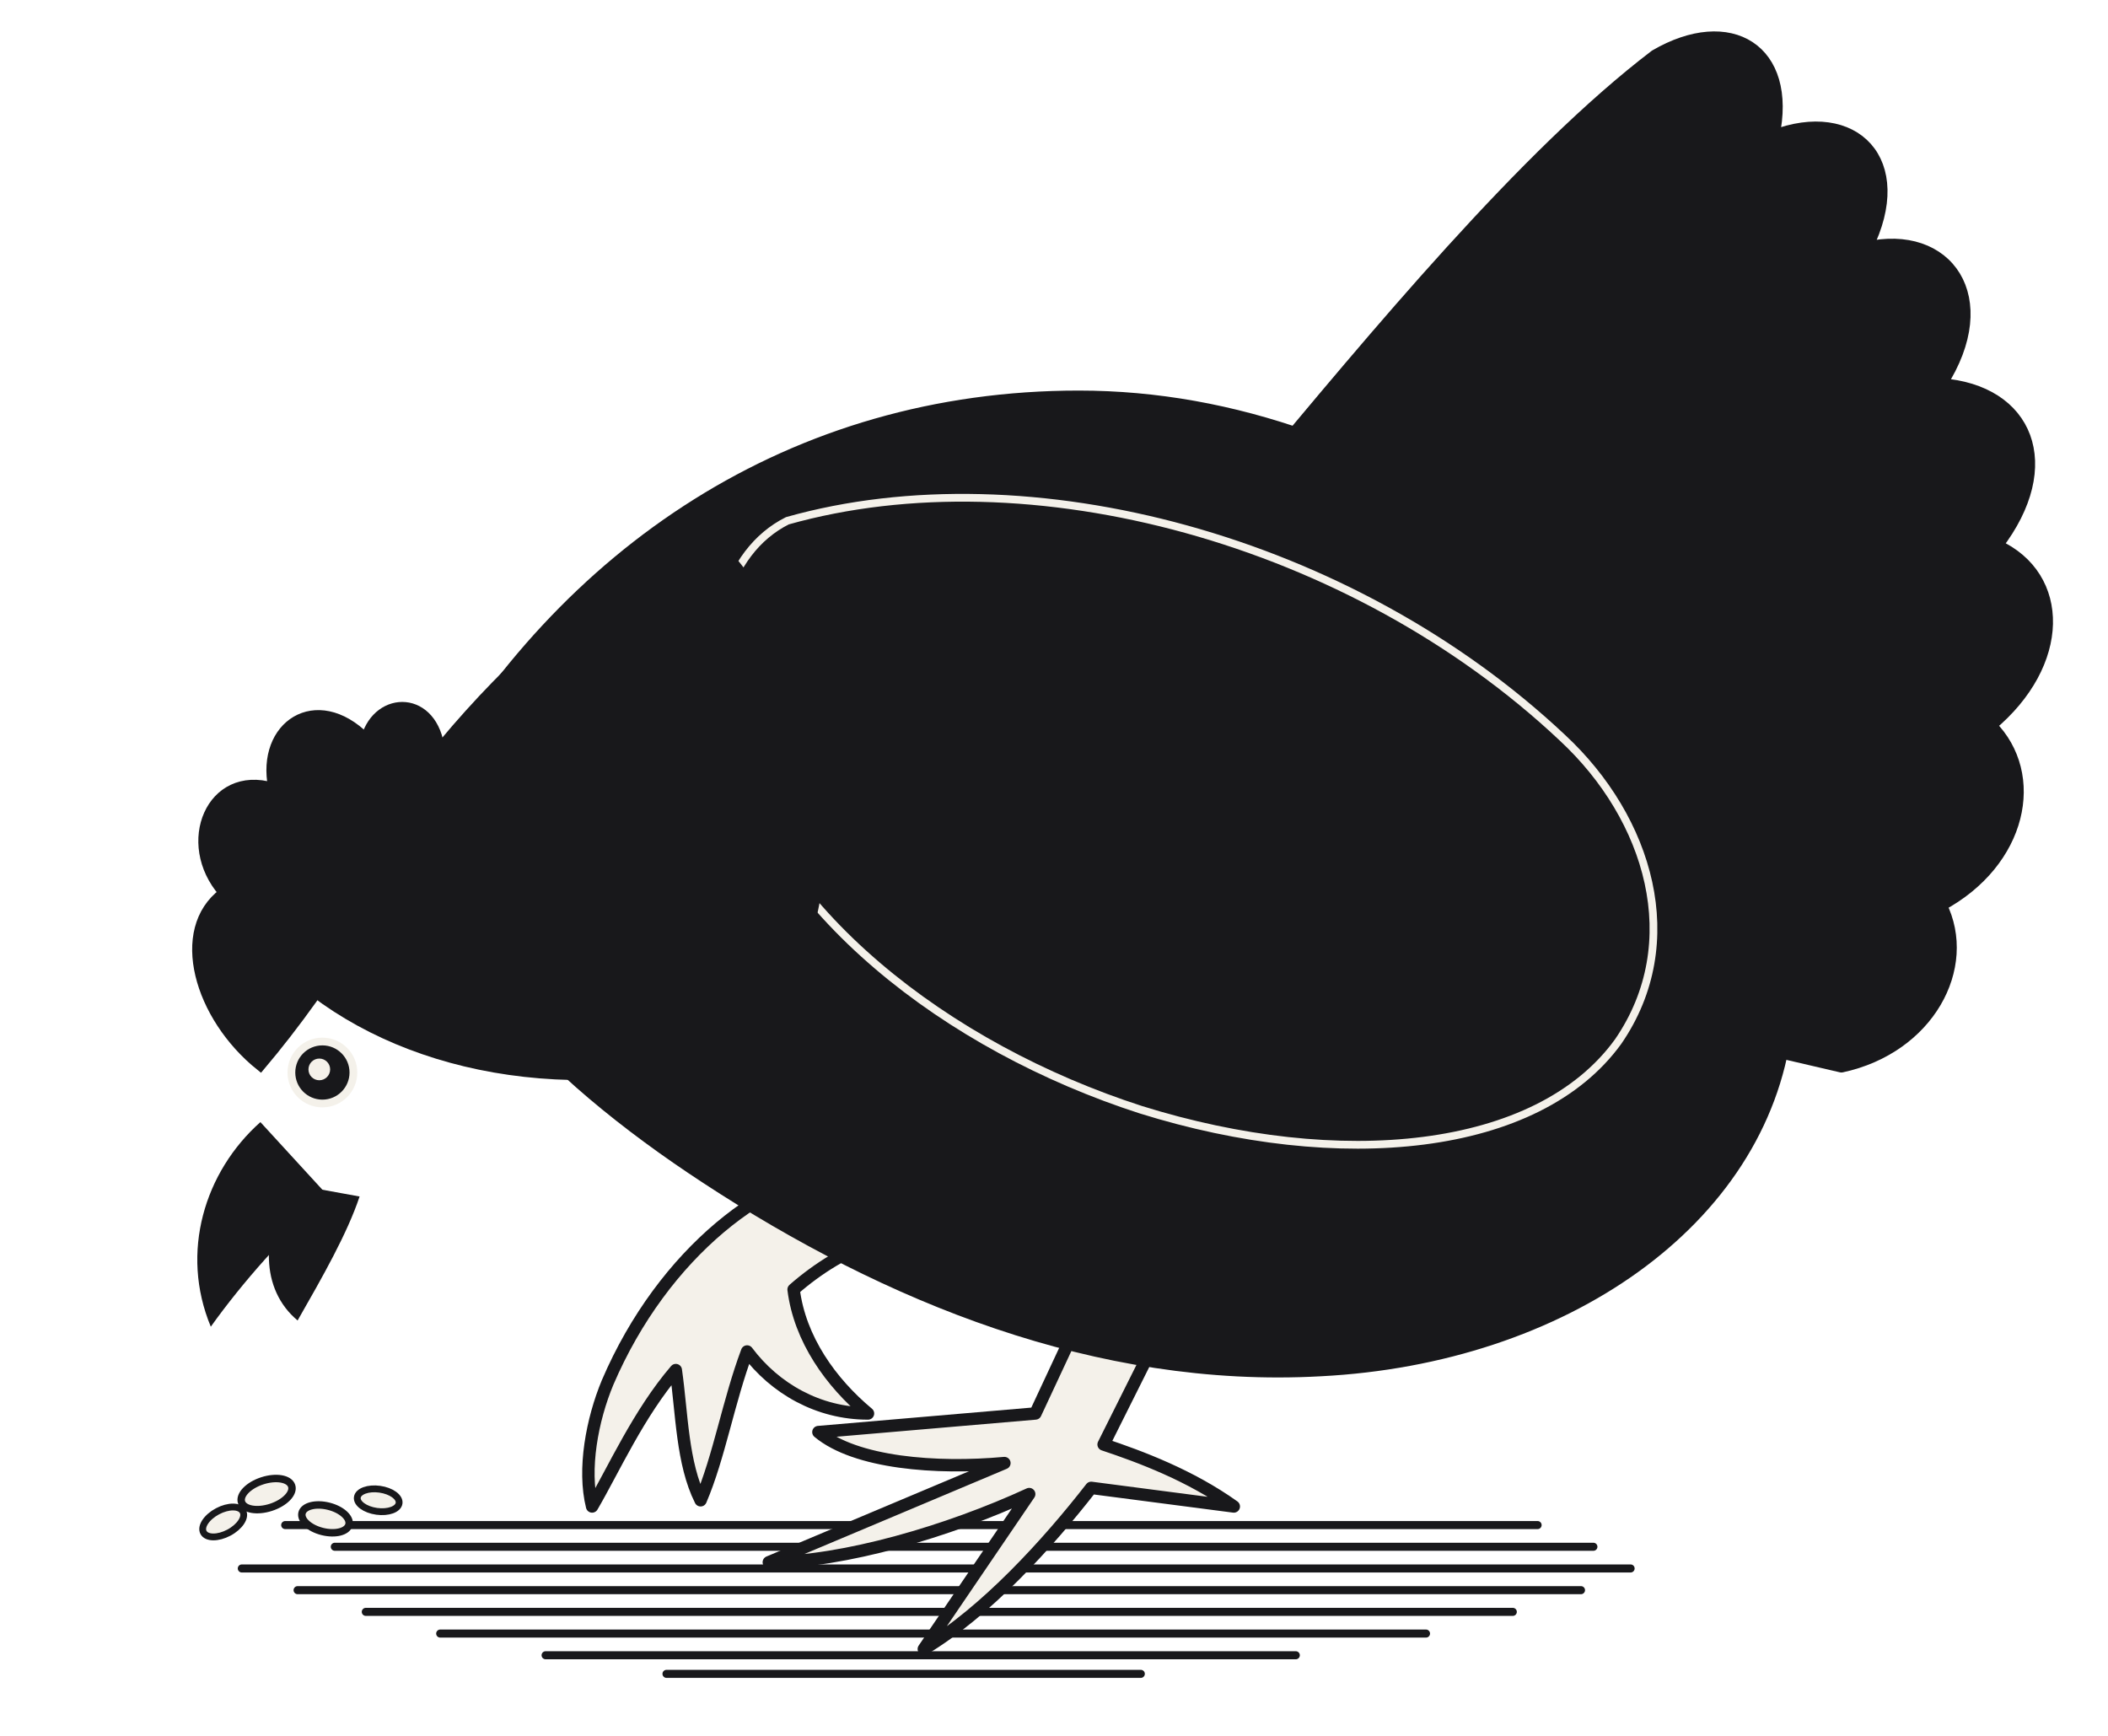
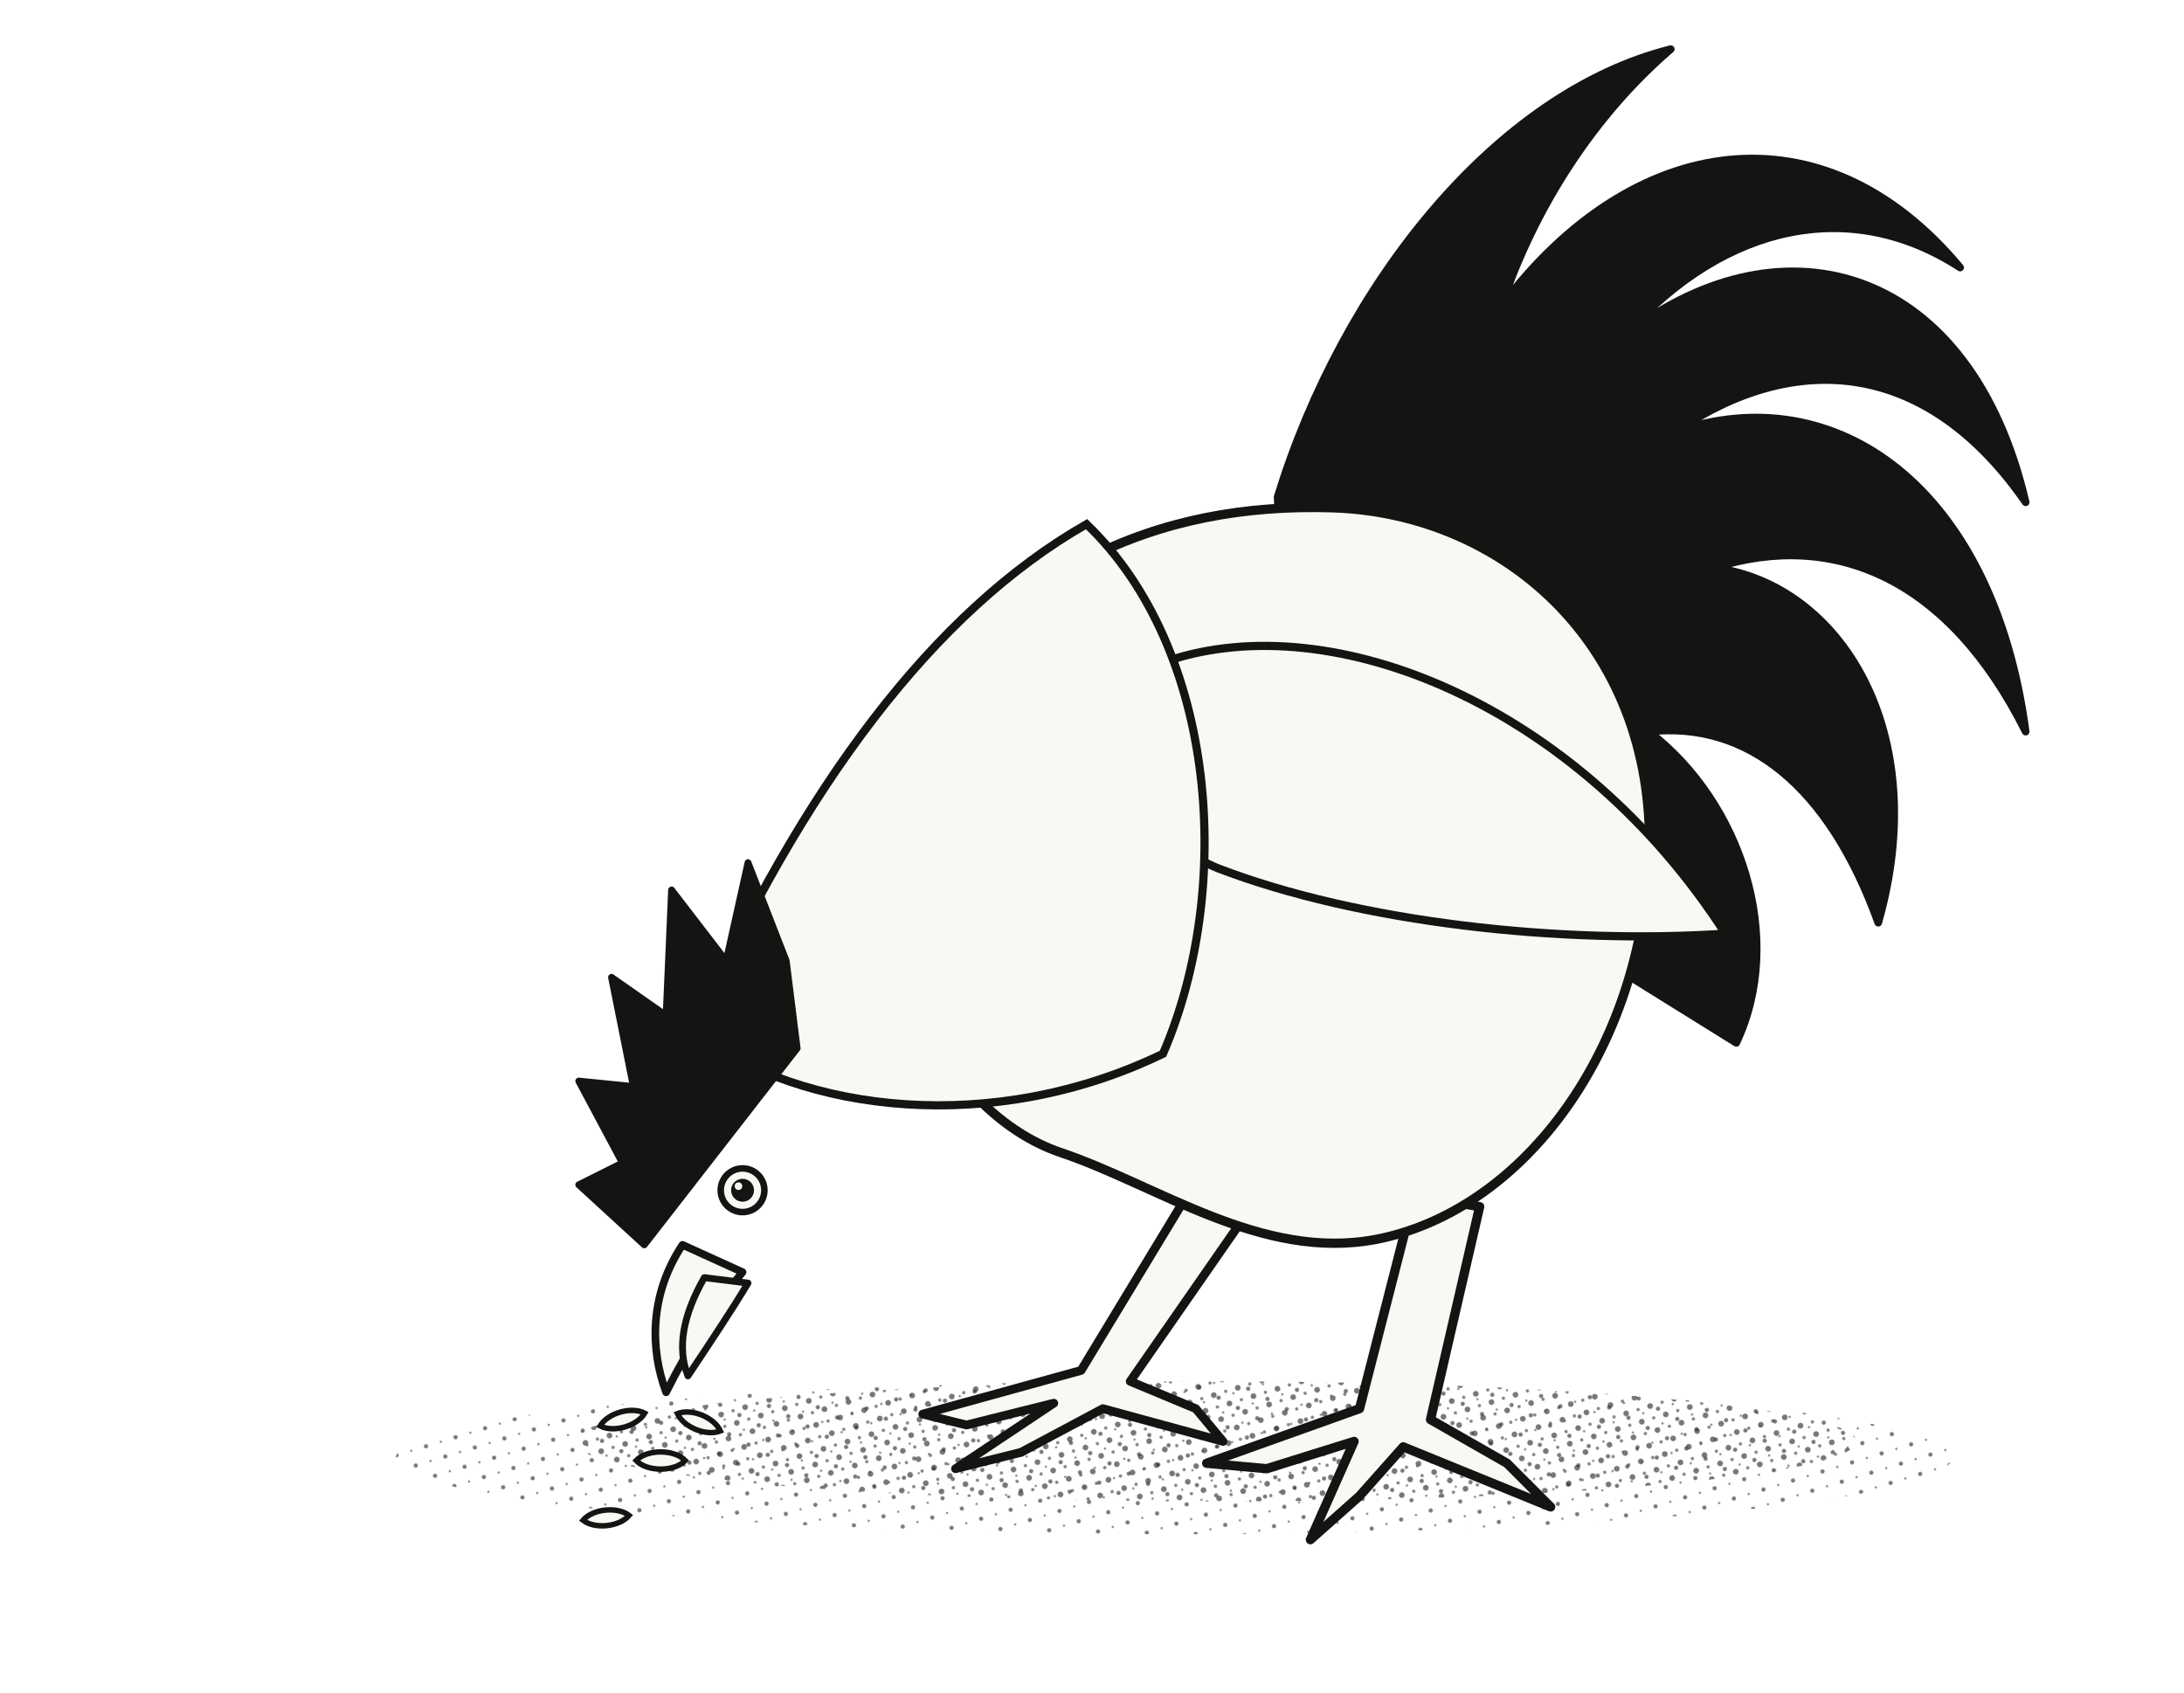
- <svg xmlns="http://www.w3.org/2000/svg" viewBox="0 0 680 560" fill="none">
+ <svg xmlns="http://www.w3.org/2000/svg" viewBox="0 0 800 620" fill="none">
  <defs>
-     <pattern id="halftone-dense" width="6" height="6" patternUnits="userSpaceOnUse" patternTransform="rotate(32)">
-       <circle cx="2" cy="2" r="1.75" fill="#18181B" />
-       <circle cx="5" cy="5" r="1.15" fill="#18181B" />
+     <pattern id="stipple-heavy" width="4.5" height="4.5" patternUnits="userSpaceOnUse" patternTransform="rotate(28)">
+       <circle cx="1.5" cy="1.5" r="1.45" fill="#141413" />
+       <circle cx="3.8" cy="3.8" r="1.15" fill="#141413" />
    </pattern>
-     <pattern id="halftone-mid" width="7" height="7" patternUnits="userSpaceOnUse" patternTransform="rotate(32)">
-       <circle cx="2.5" cy="2.5" r="1.3" fill="#18181B" />
-       <circle cx="6" cy="6" r="0.75" fill="#27272A" />
+     <pattern id="stipple-dense" width="5.5" height="5.5" patternUnits="userSpaceOnUse" patternTransform="rotate(28)">
+       <circle cx="1.8" cy="1.8" r="1.25" fill="#141413" />
+       <circle cx="4.5" cy="4.5" r="0.85" fill="#141413" />
    </pattern>
-     <pattern id="halftone-light" width="8" height="8" patternUnits="userSpaceOnUse" patternTransform="rotate(32)">
-       <circle cx="3" cy="3" r="0.95" fill="#27272A" />
+     <pattern id="stipple-mid" width="6.5" height="6.5" patternUnits="userSpaceOnUse" patternTransform="rotate(28)">
+       <circle cx="2" cy="2" r="1.05" fill="#141413" />
+       <circle cx="5.2" cy="5.2" r="0.6" fill="#27272A" />
    </pattern>
-     <pattern id="engraving-hatch" width="8" height="8" patternUnits="userSpaceOnUse" patternTransform="rotate(-24)">
-       <line x1="0" y1="2" x2="8" y2="2" stroke="#18181B" stroke-width="1.3" />
-       <line x1="0" y1="6" x2="8" y2="6" stroke="#18181B" stroke-width="0.9" stroke-dasharray="5 2" />
+     <pattern id="stipple-light" width="8" height="8" patternUnits="userSpaceOnUse" patternTransform="rotate(28)">
+       <circle cx="2.5" cy="2.5" r="0.78" fill="#27272A" />
+       <circle cx="6.5" cy="6.5" r="0.42" fill="#3F3F46" />
+     </pattern>
+     <pattern id="engraving-lines" width="6" height="6" patternUnits="userSpaceOnUse" patternTransform="rotate(-22)">
+       <line x1="0" y1="1.5" x2="6" y2="1.5" stroke="#141413" stroke-width="1.3" />
+       <line x1="0" y1="4.5" x2="6" y2="4.5" stroke="#141413" stroke-width="0.85" stroke-dasharray="4 1.5" />
    </pattern>
  </defs>
-   <g id="chicken-mascot-artwork">
-     <g id="ground-engraving">
-       <path d="M92 492 H496 M108 499 H514 M78 506 H526 M96 513 H510 M118 520 H488 M142 527 H460 M176 534 H418 M215 540 H368" stroke="#18181B" stroke-width="2.6" stroke-linecap="round" />
+   <g id="rooster-mascot-artwork">
+     <g id="ground-stipple-bed">
+       <ellipse cx="445" cy="528" rx="235" ry="22" fill="url(#stipple-mid)" opacity="0.58" />
+       <ellipse cx="430" cy="534" rx="285" ry="28" fill="url(#stipple-light)" opacity="0.62" />
    </g>
-     <g id="grain-01" transform="translate(86, 482)">
-       <ellipse cx="0" cy="0" rx="8.5" ry="4.5" transform="rotate(-18)" fill="#F4F1EA" stroke="#18181B" stroke-width="2.4" />
+     <g id="grain-01" transform="translate(242, 535)">
+       <path d="M-9 0 C-5 -4.2 5 -4.2 9 0 C5 4.2 -5 4.2 -9 0 Z" fill="#FAF8F5" stroke="#141413" stroke-width="2" />
    </g>
-     <g id="grain-02" transform="translate(105, 490)">
-       <ellipse cx="0" cy="0" rx="7.8" ry="4.2" transform="rotate(14)" fill="#F4F1EA" stroke="#18181B" stroke-width="2.4" />
+     <g id="grain-02" transform="translate(256, 521)">
+       <path d="M-8.5 0 C-4.5 -3.8 4.5 -3.8 8.5 0 C4.5 3.8 -4.5 3.8 -8.5 0 Z" transform="rotate(22)" fill="#FAF8F5" stroke="#141413" stroke-width="2" />
    </g>
-     <g id="grain-03" transform="translate(72, 491)">
-       <ellipse cx="0" cy="0" rx="7.2" ry="3.9" transform="rotate(-28)" fill="#F4F1EA" stroke="#18181B" stroke-width="2.2" />
+     <g id="grain-03" transform="translate(228, 520)">
+       <path d="M-8.5 0 C-4.5 -3.8 4.5 -3.8 8.5 0 C4.5 3.8 -4.5 3.8 -8.5 0 Z" transform="rotate(-16)" fill="#FAF8F5" stroke="#141413" stroke-width="2" />
    </g>
-     <g id="grain-04" transform="translate(122, 484)">
-       <ellipse cx="0" cy="0" rx="6.8" ry="3.6" transform="rotate(8)" fill="#F4F1EA" stroke="#18181B" stroke-width="2.2" />
+     <g id="grain-04" transform="translate(222, 556)">
+       <path d="M-8.5 0 C-4.5 -3.8 4.5 -3.8 8.5 0 C4.5 3.8 -4.5 3.8 -8.5 0 Z" transform="rotate(-6)" fill="#FAF8F5" stroke="#141413" stroke-width="2" />
    </g>
    <g id="chicken-legs">
-       <path d="M276 376 C248 378 214 404 196 446 C191 458 188 474 191 486 C198 474 206 456 218 442 C220 456 220 472 226 484 C232 470 235 452 241 436 C250 448 264 456 280 456 C268 446 258 432 256 416 C272 402 292 394 316 396 Z" fill="#F4F1EA" stroke="#18181B" stroke-width="4" stroke-linejoin="round" />
-       <path d="M362 396 L334 456 L264 462 C276 472 302 474 324 472 L248 504 C272 504 306 494 332 482 L298 532 C318 520 338 498 352 480 L398 486 C384 476 368 470 356 466 L388 402 Z" fill="#F4F1EA" stroke="#18181B" stroke-width="4" stroke-linejoin="round" />
+       <path d="M442 426 L396 502 L338 518 L354 522 L386 514 L350 538 L374 532 L404 516 L448 528 L438 516 L414 506 L464 434 Z" fill="#FAF8F5" stroke="#141413" stroke-width="3.2" stroke-linejoin="round" />
+       <path d="M518 438 L498 516 L442 536 L464 538 L496 528 L480 564 L498 548 L514 530 L568 552 L552 536 L524 520 L542 442 Z" fill="#FAF8F5" stroke="#141413" stroke-width="3.4" stroke-linejoin="round" />
    </g>
    <g id="chicken-tail">
-       <path d="M404 156 C444 108 492 50 534 18 C558 4 578 16 572 44 C598 34 616 52 602 80 C628 74 644 96 626 124 C654 126 664 150 644 176 C666 186 666 214 642 234 C658 250 652 278 626 292 C636 312 622 338 594 344 L448 310 Z" fill="#18181B" stroke="#18181B" stroke-width="4" stroke-linejoin="round" />
+       <path d="M468 182 C492 104 548 34 612 18 C584 42 562 76 550 112 C598 48 668 38 718 98 C678 72 632 82 596 122 C654 78 722 98 742 184 C706 132 658 128 614 158 C672 138 730 178 742 268 C714 212 672 194 628 208 C674 214 708 268 688 338 C670 288 640 264 604 268 C638 294 654 344 636 382 L472 280 Z" fill="#141413" stroke="#141413" stroke-width="2.8" stroke-linejoin="round" />
    </g>
    <g id="chicken-body">
-       <path d="M138 256 C182 178 256 128 348 128 C398 128 446 146 492 178 C544 214 584 268 576 332 C568 394 504 438 426 442 C354 446 286 418 228 380 C176 346 132 302 138 256 Z" fill="#18181B" stroke="#18181B" stroke-width="4" />
+       <path d="M324 274 C368 208 424 184 488 186 C552 188 608 238 604 316 C600 388 556 444 504 454 C462 462 424 434 388 422 C348 408 314 352 324 274 Z" fill="#FAF8F5" stroke="#141413" stroke-width="3.4" />
      <g id="chicken-wing">
-         <path d="M254 168 C332 146 436 174 504 238 C532 264 544 304 522 336 C496 372 432 378 368 358 C306 338 248 294 234 238 C226 206 234 178 254 168 Z" fill="#18181B" stroke="#F4F1EA" stroke-width="2.5" />
+         <path d="M428 242 C488 222 578 258 632 342 C572 346 498 338 446 318 C412 304 402 264 428 242 Z" fill="#FAF8F5" stroke="#141413" stroke-width="3" />
      </g>
      <g id="chicken-neck">
-         <path d="M226 168 C172 198 122 252 94 316 C128 346 184 358 244 340 C278 292 276 214 226 168 Z" fill="#18181B" />
+         <path d="M398 192 C342 224 294 288 254 378 C294 408 364 416 426 386 C452 326 446 238 398 192 Z" fill="#FAF8F5" stroke="#141413" stroke-width="3" />
        <g id="chicken-head">
          <g id="chicken-comb">
-             <path d="M84 344 C64 328 56 300 72 288 C58 272 68 248 88 254 C84 234 102 222 118 238 C122 224 140 224 142 242 C132 278 106 318 84 344 Z" fill="#18181B" stroke="#18181B" stroke-width="3" />
+             <path d="M236 456 L212 434 L228 426 L212 396 L232 398 L224 358 L244 372 L246 326 L266 352 L274 316 L288 352 L292 384 Z" fill="#141413" stroke="#141413" stroke-width="2.5" stroke-linejoin="round" />
          </g>
          <g id="chicken-beak-upper">
-             <path d="M84 362 C66 378 58 404 68 428 C78 414 92 398 106 386 Z" fill="#18181B" />
+             <path d="M250 456 C238 474 238 494 244 510 C252 494 262 478 272 466 Z" fill="#FAF8F5" stroke="#141413" stroke-width="2.8" stroke-linejoin="round" />
          </g>
          <g id="chicken-beak-lower">
-             <path d="M94 382 C84 398 84 416 96 426 C104 412 112 398 116 386 Z" fill="#18181B" />
+             <path d="M258 468 C250 482 248 494 252 504 C260 492 268 480 274 470 Z" fill="#FAF8F5" stroke="#141413" stroke-width="2.5" stroke-linejoin="round" />
          </g>
          <g id="chicken-eye">
-             <circle cx="104" cy="346" r="10" fill="#18181B" stroke="#F4F1EA" stroke-width="2.5" />
-             <circle cx="103" cy="345" r="3.5" fill="#F4F1EA" />
+             <circle cx="272" cy="436" r="8" fill="#FAF8F5" stroke="#141413" stroke-width="2.4" />
+             <circle cx="272" cy="436" r="4.2" fill="#141413" />
+             <circle cx="270.5" cy="434.5" r="1.4" fill="#FAF8F5" />
          </g>
        </g>
      </g>
    </g>
  </g>
</svg>
